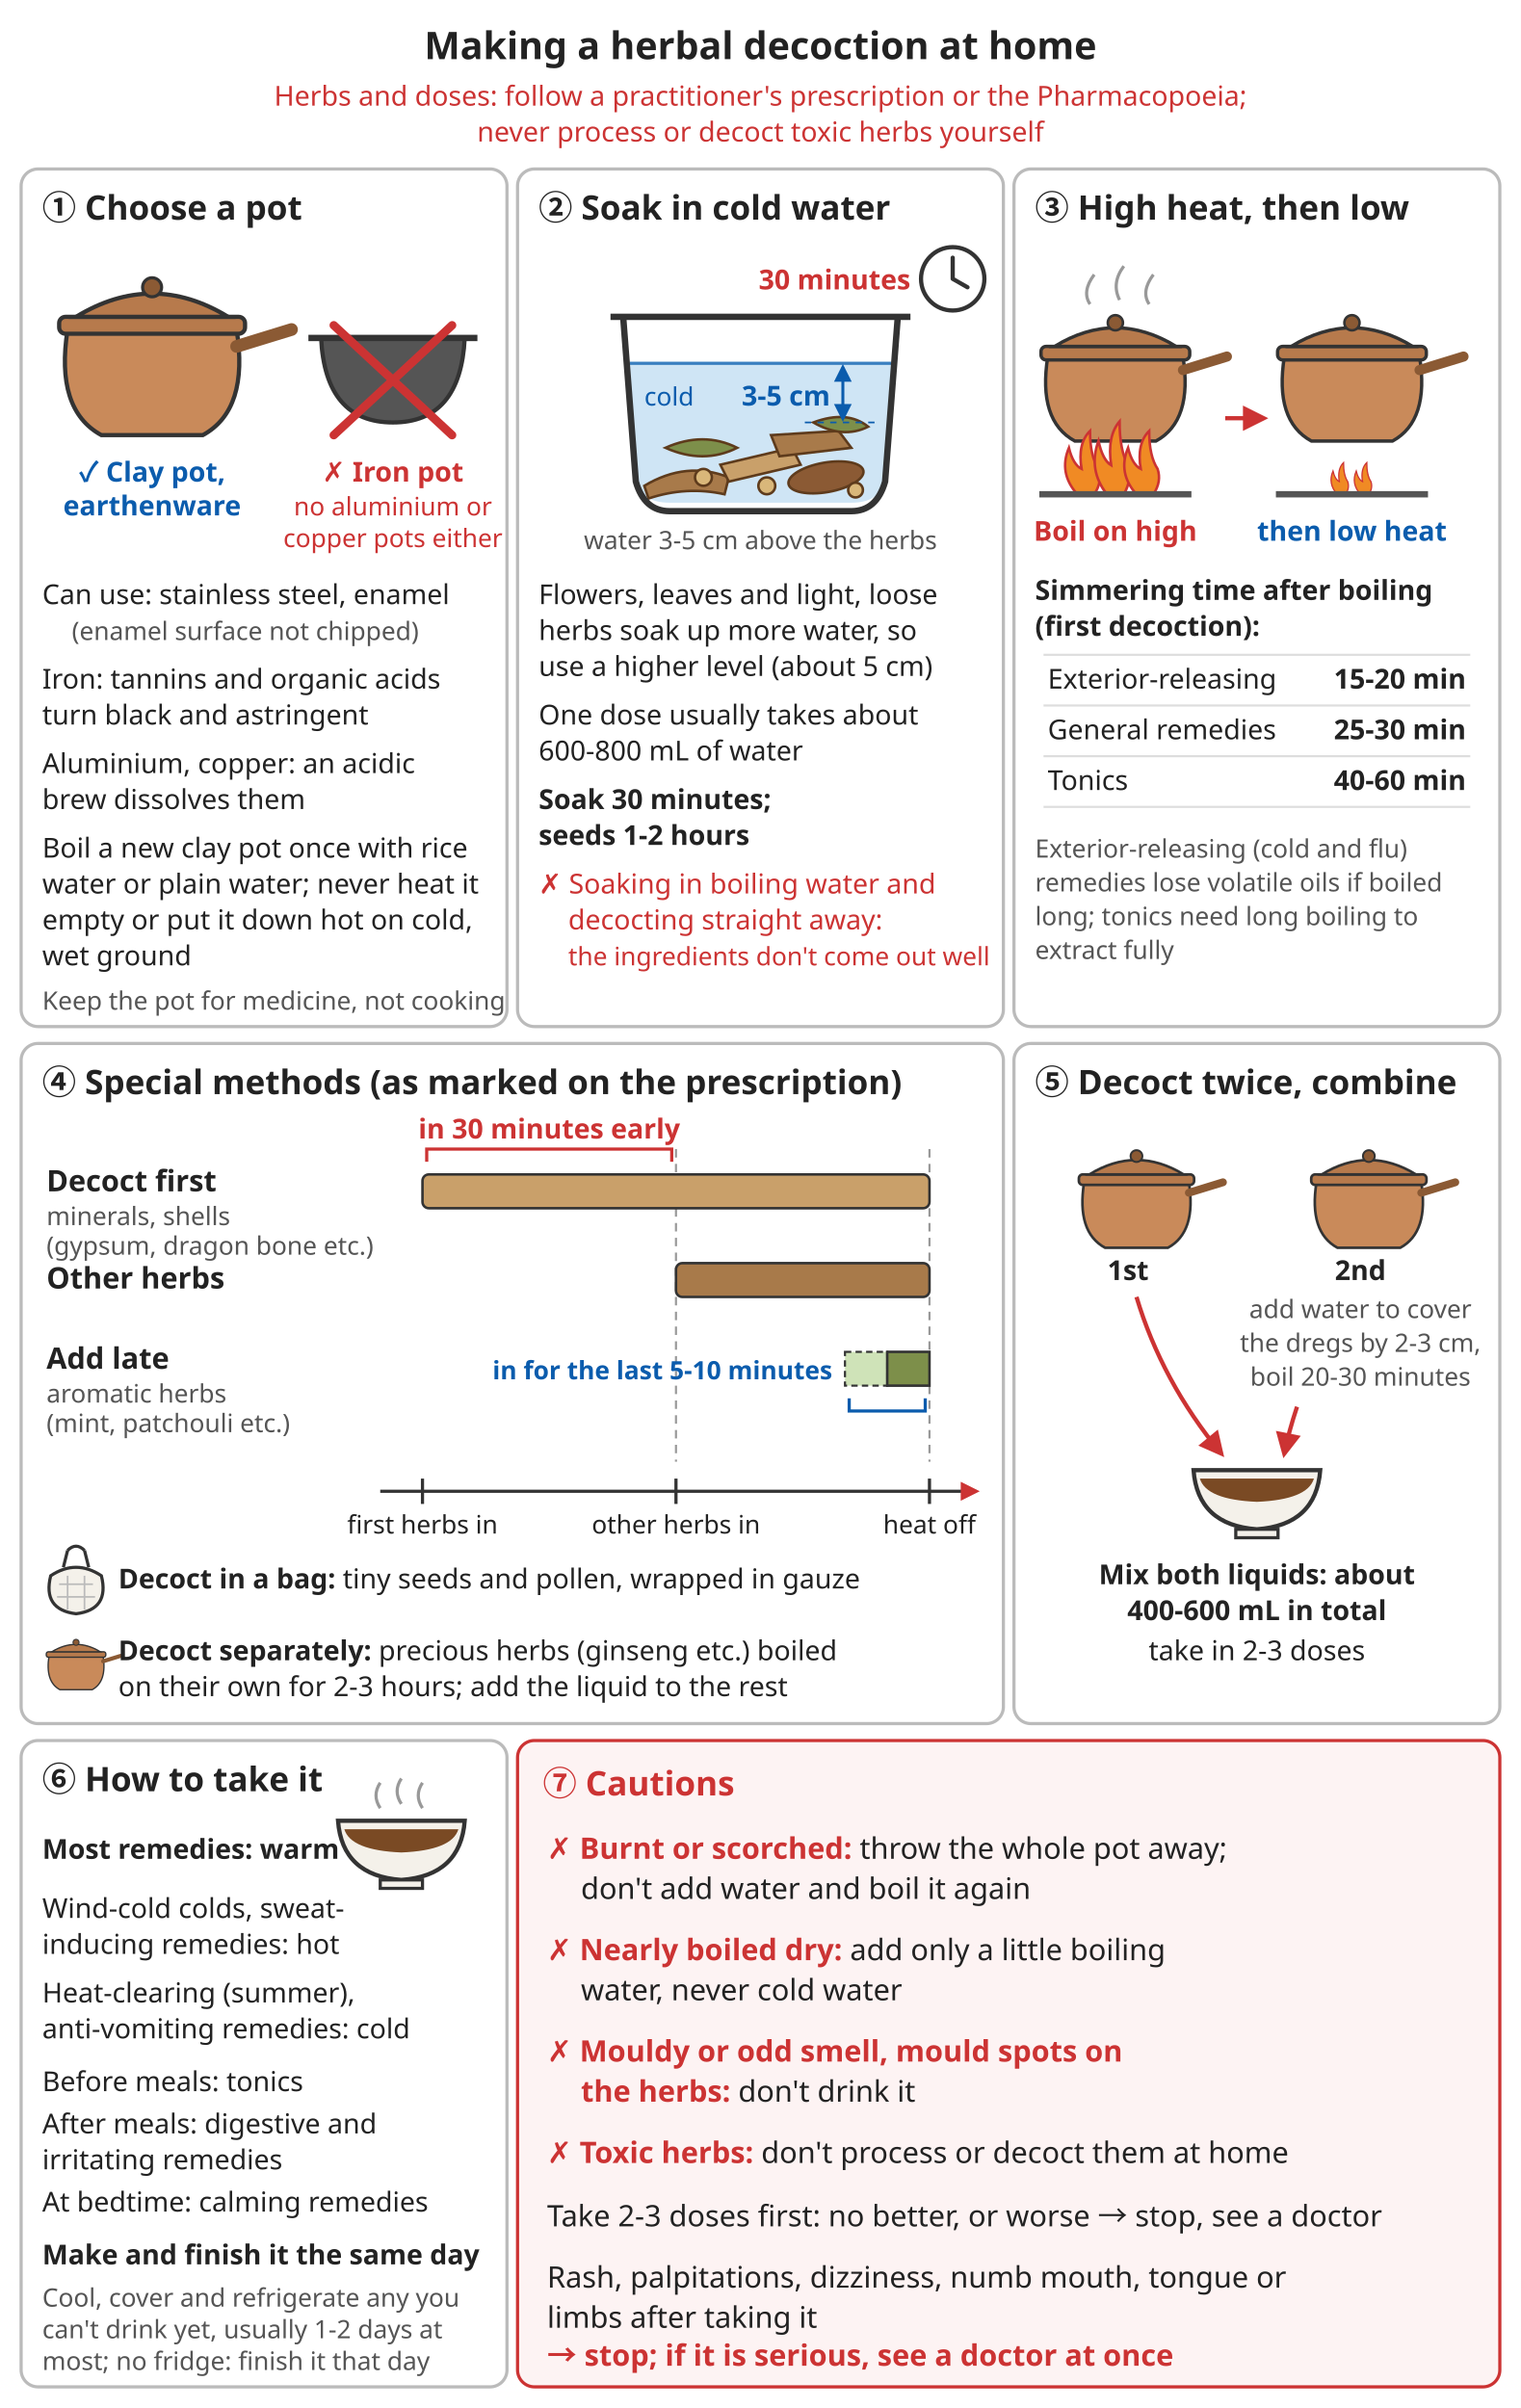
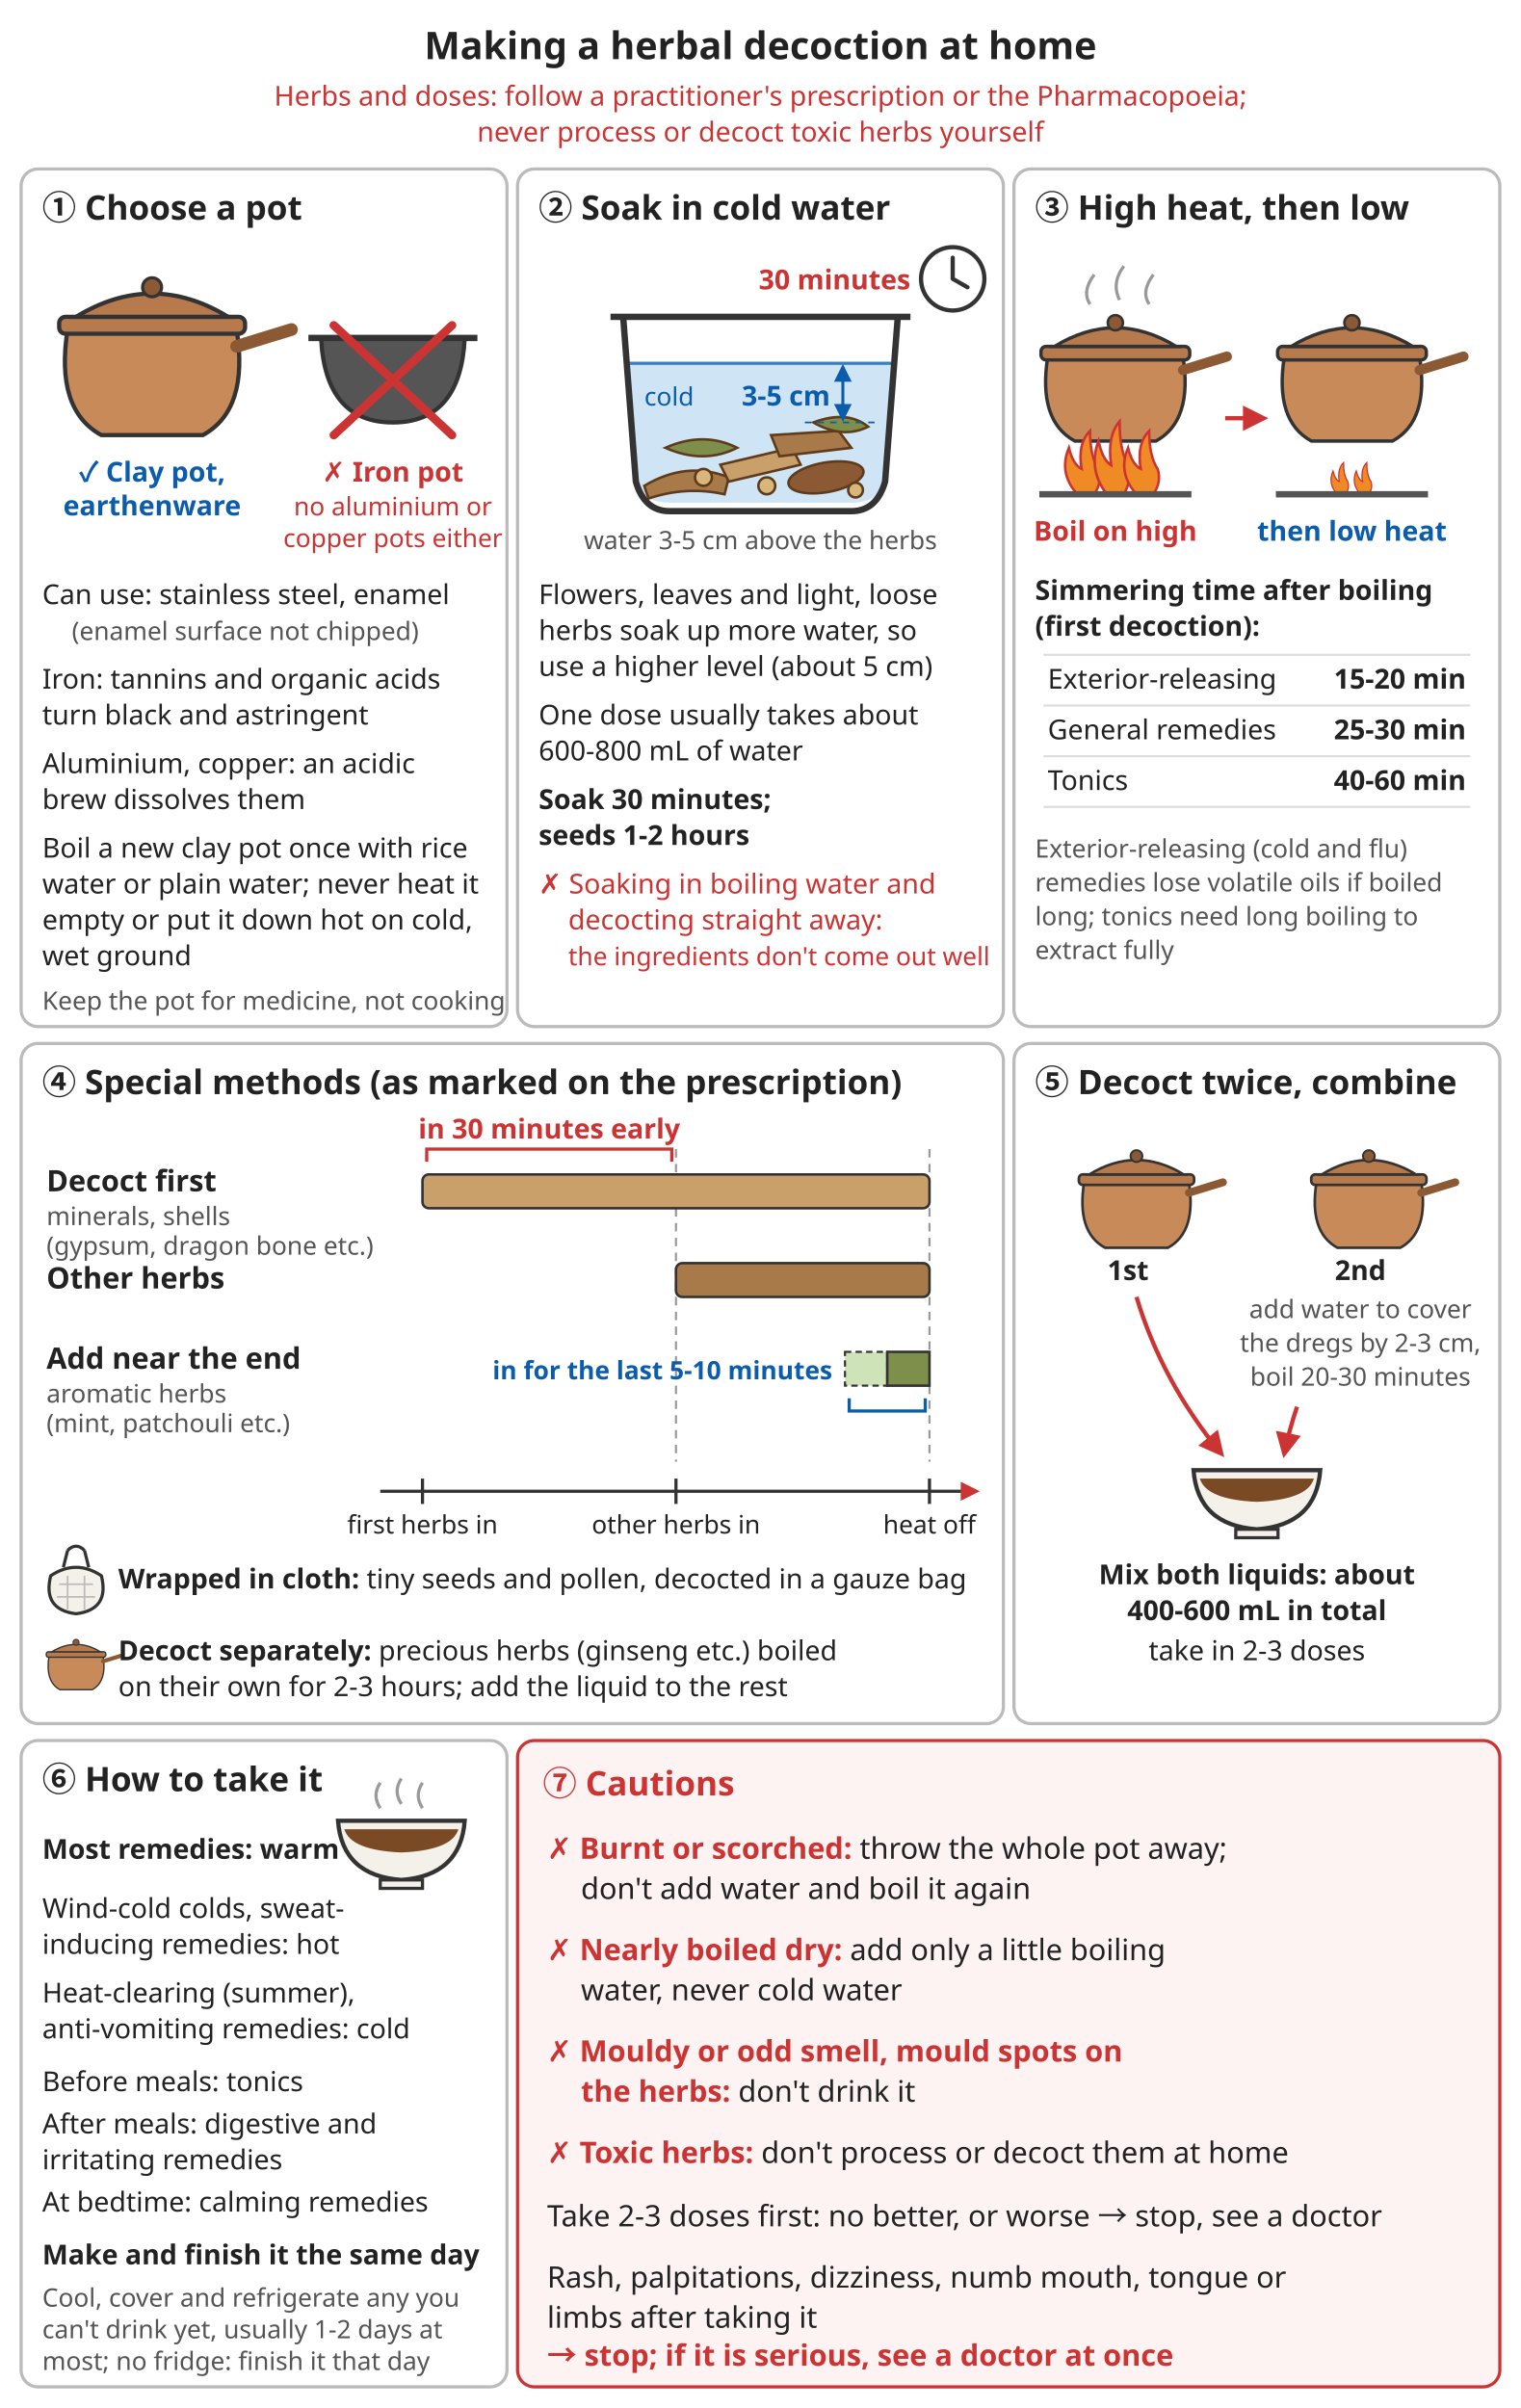
- <svg xmlns="http://www.w3.org/2000/svg" viewBox="0 0 720 1140" width="720" height="1140" role="img" aria-label="Making a herbal decoction at home. 1, choosing a pot: a clay pot or earthenware pot is best; stainless steel and enamel pots can be used; do not use iron, aluminium or copper pots (tannins and organic acids turn the brew black and astringent with iron, and an acidic brew dissolves aluminium and copper). 2, soaking: add cold water to cover the herbs by 3-5 cm (about 5 cm for flowers and leaves); one dose usually takes about 600-800 mL of water; soak for 30 minutes, seeds for 1-2 hours. 3, bring to the boil on high heat, then turn to low heat and simmer: exterior-releasing remedies 15-20 minutes, general remedies 25-30 minutes, tonics 40-60 minutes. 4, special methods: decoct first (minerals and shells) goes in 30 minutes early; add late (aromatic herbs) goes in for the last 5-10 minutes; decoct in a bag (tiny seeds, pollen) is wrapped in gauze; decoct separately (precious herbs) is boiled on its own for 2-3 hours and the liquid added in. 5, second decoction: add water to the dregs to cover them by 2-3 cm and boil again for 20-30 minutes; combine the two liquids, about 400-600 mL in total, and take in 2-3 doses. 6, take most remedies warm, remedies for wind-cold colds hot, and heat-clearing remedies (in summer) and anti-vomiting remedies cold; make it and finish it the same day. 7, if it burns, throw the whole pot away; top up only with a little boiling water; do not drink it if mouldy; never process or decoct toxic herbs yourself; if you feel unwell after taking it, stop and see a doctor." font-family="'Noto Sans','Noto Sans CJK SC',Arial,sans-serif">
+ <svg xmlns="http://www.w3.org/2000/svg" viewBox="0 0 720 1140" width="720" height="1140" role="img" aria-label="Making a herbal decoction at home. 1, choosing a pot: a clay pot or earthenware pot is best; stainless steel and enamel pots can be used; do not use iron, aluminium or copper pots (tannins and organic acids turn the brew black and astringent with iron, and an acidic brew dissolves aluminium and copper). 2, soaking: add cold water to cover the herbs by 3-5 cm (about 5 cm for flowers and leaves); one dose usually takes about 600-800 mL of water; soak for 30 minutes, seeds for 1-2 hours. 3, bring to the boil on high heat, then turn to low heat and simmer: exterior-releasing remedies 15-20 minutes, general remedies 25-30 minutes, tonics 40-60 minutes. 4, special methods: decoct first (minerals and shells) goes in 30 minutes early; add near the end (aromatic herbs) goes in for the last 5-10 minutes; wrapped in cloth for decoction (tiny seeds, pollen) goes in a gauze bag; decoct separately (precious herbs) is boiled on its own for 2-3 hours and the liquid added in. 5, second decoction: add water to the dregs to cover them by 2-3 cm and boil again for 20-30 minutes; combine the two liquids, about 400-600 mL in total, and take in 2-3 doses. 6, take most remedies warm, remedies for wind-cold colds hot, and heat-clearing remedies (in summer) and anti-vomiting remedies cold; make it and finish it the same day. 7, if it burns, throw the whole pot away; top up only with a little boiling water; do not drink it if mouldy; never process or decoct toxic herbs yourself; if you feel unwell after taking it, stop and see a doctor." font-family="'Noto Sans','Noto Sans CJK SC',Arial,sans-serif">
  <rect width="100%" height="100%" fill="#fff" />
  <defs>
    <marker id="arR" viewBox="0 0 10 10" refX="8" refY="5" markerWidth="6" markerHeight="6" orient="auto">
      <path d="M0 0 L10 5 L0 10 Z" fill="#c33" />
    </marker>
    <marker id="arB" viewBox="0 0 10 10" refX="8" refY="5" markerWidth="6" markerHeight="6" orient="auto">
      <path d="M0 0 L10 5 L0 10 Z" fill="#0b5cad" />
    </marker>
    <marker id="arB0" viewBox="0 0 10 10" refX="2" refY="5" markerWidth="6" markerHeight="6" orient="auto">
      <path d="M10 0 L0 5 L10 10 Z" fill="#0b5cad" />
    </marker>
    <g id="claypot">
      <path d="M-40 6 Q-46 44 -24 56 H24 Q46 44 40 6 Z" fill="#c98a5a" stroke="#333" stroke-width="2" />
      <path d="M40 14 L66 6" stroke="#8b5a34" stroke-width="6" stroke-linecap="round" />
      <rect x="-44" y="0" width="88" height="8" rx="3" fill="#b77a4c" stroke="#333" stroke-width="2" />
      <path d="M-36 0 Q0 -22 36 0 Z" fill="#b77a4c" stroke="#333" stroke-width="2" />
      <circle cx="0" cy="-14" r="4.5" fill="#8b5a34" stroke="#333" stroke-width="1.5" />
    </g>
    <g id="bowl">
      <path d="M-30 0 H30 Q28 26 0 28 Q-28 26 -30 0 Z" fill="#f4f1ea" stroke="#333" stroke-width="2" />
      <path d="M-27 4 H27 Q24 14 0 15 Q-24 14 -27 4 Z" fill="#7a4a24" />
      <path d="M-10 28 H10 V32 H-10 Z" fill="#f4f1ea" stroke="#333" stroke-width="1.5" />
    </g>
    <path id="flame" d="M0 0 Q-9 -10 -4 -22 Q-2 -14 2 -12 Q0 -24 6 -30 Q6 -18 10 -12 Q12 -6 8 0 Z" fill="#f08a24" stroke="#c33" stroke-width="1.2" />
  </defs>
  <g fill="#222">
    <text x="360" y="28" font-size="18" font-weight="bold" text-anchor="middle">Making a herbal decoction at home</text>
    <text x="360" y="50" font-size="13" text-anchor="middle" fill="#c33">Herbs and doses: follow a practitioner's prescription or the Pharmacopoeia;</text>
    <text x="360" y="67" font-size="13" text-anchor="middle" fill="#c33">never process or decoct toxic herbs yourself</text>
    <g transform="translate(10,80)">
      <rect x="0" y="0" width="230" height="406" rx="8" fill="none" stroke="#bbb" stroke-width="1.5" />
      <text x="10" y="24" font-size="16" font-weight="bold">① Choose a pot</text>
      <use href="#claypot" x="62" y="70" />
      <g transform="translate(176,70)">
        <path d="M-34 10 H34 Q32 50 0 50 Q-32 50 -34 10 Z" fill="#555" stroke="#333" stroke-width="2" />
        <path d="M-40 10 H40" stroke="#333" stroke-width="3" />
        <path d="M-28 4 L28 56 M28 4 L-28 56" stroke="#c33" stroke-width="4" stroke-linecap="round" />
      </g>
      <g font-size="13" font-weight="bold" text-anchor="middle">
        <text x="62" y="148" fill="#0b5cad">✓ Clay pot,</text>
        <text x="62" y="164" fill="#0b5cad">earthenware</text>
        <text x="176" y="148" fill="#c33">✗ Iron pot</text>
      </g>
      <text x="176" y="164" font-size="12" text-anchor="middle" fill="#c33">no aluminium or</text>
      <text x="176" y="179" font-size="12" text-anchor="middle" fill="#c33">copper pots either</text>
      <g font-size="13">
        <text x="10" y="206">Can use: stainless steel, enamel</text>
        <text x="24" y="223" fill="#555" font-size="12">(enamel surface not chipped)</text>
        <text x="10" y="246">Iron: tannins and organic acids</text>
        <text x="10" y="263">turn black and astringent</text>
        <text x="10" y="286">Aluminium, copper: an acidic</text>
        <text x="10" y="303">brew dissolves them</text>
        <text x="10" y="326">Boil a new clay pot once with rice</text>
        <text x="10" y="343">water or plain water; never heat it</text>
        <text x="10" y="360">empty or put it down hot on cold,</text>
        <text x="10" y="377">wet ground</text>
        <text x="10" y="398" font-size="12" fill="#555">Keep the pot for medicine, not cooking</text>
      </g>
    </g>
    <g transform="translate(245,80)">
      <rect x="0" y="0" width="230" height="406" rx="8" fill="none" stroke="#bbb" stroke-width="1.5" />
      <text x="10" y="24" font-size="16" font-weight="bold">② Soak in cold water</text>
      <circle cx="206" cy="52" r="15" fill="#fff" stroke="#333" stroke-width="2" />
      <path d="M206 52 V42 M206 52 L213 56" stroke="#333" stroke-width="2" stroke-linecap="round" />
      <text x="186" y="57" font-size="13" font-weight="bold" fill="#c33" text-anchor="end">30 minutes</text>
      <path d="M53 92 H177 L174 148 Q171 158 158 158 H72 Q59 158 56 148 Z" fill="#cfe5f5" />
      <path d="M53 92 H177" stroke="#3a7fc0" stroke-width="1.5" />
      <g stroke="#5e3b1c" stroke-width="1.2">
        <path d="M60 150 Q80 138 100 146 L98 154 Q80 150 62 156 Z" fill="#a87a4a" />
        <path d="M96 140 L130 132 L134 140 L100 148 Z" fill="#c9a06a" />
        <ellipse cx="146" cy="146" rx="18" ry="7" fill="#8b5a34" transform="rotate(-10 146 146)" />
        <path d="M70 132 Q88 124 104 132 Q88 140 70 132 Z" fill="#7d8f4a" />
        <path d="M120 126 L152 124 L158 132 L124 136 Z" fill="#a87a4a" />
        <circle cx="88" cy="146" r="4" fill="#d9b77a" />
        <circle cx="118" cy="150" r="4" fill="#d9b77a" />
        <circle cx="160" cy="152" r="3.5" fill="#d9b77a" />
        <path d="M140 120 Q156 114 166 122 Q154 128 140 120 Z" fill="#7d8f4a" />
      </g>
      <path d="M50 70 L56 148 Q60 162 72 162 H158 Q170 162 174 148 L180 70" fill="none" stroke="#333" stroke-width="3" />
      <path d="M44 70 H186" stroke="#333" stroke-width="3" />
      <path d="M178 94 L177 92" stroke="#333" />
      <path d="M154 94 V118" stroke="#0b5cad" stroke-width="1.4" marker-start="url(#arB0)" marker-end="url(#arB)" />
      <path d="M136 120 H170" stroke="#0b5cad" stroke-width="0.8" stroke-dasharray="3 3" />
      <text x="148" y="112" font-size="13" font-weight="bold" fill="#0b5cad" text-anchor="end">3-5 cm</text>
      <text x="60" y="112" font-size="12" fill="#0b5cad">cold</text>
      <text x="115" y="180" font-size="12" text-anchor="middle" fill="#555">water 3-5 cm above the herbs</text>
      <g font-size="13">
        <text x="10" y="206">Flowers, leaves and light, loose</text>
        <text x="10" y="223">herbs soak up more water, so</text>
        <text x="10" y="240">use a higher level (about 5 cm)</text>
        <text x="10" y="263">One dose usually takes about</text>
        <text x="10" y="280">600-800 mL of water</text>
        <text x="10" y="303" font-weight="bold">Soak 30 minutes;</text>
        <text x="10" y="320" font-weight="bold">seeds 1-2 hours</text>
        <text x="10" y="343" fill="#c33">✗ Soaking in boiling water and</text>
        <text x="24" y="360" fill="#c33">decocting straight away:</text>
        <text x="24" y="377" fill="#c33" font-size="12">the ingredients don't come out well</text>
      </g>
    </g>
    <g transform="translate(480,80)">
      <rect x="0" y="0" width="230" height="406" rx="8" fill="none" stroke="#bbb" stroke-width="1.5" />
      <text x="10" y="24" font-size="16" font-weight="bold">③ High heat, then low</text>
      <g transform="translate(48,84) scale(0.8)">
        <use href="#claypot" />
      </g>
      <path d="M36 64 Q32 58 38 50 M50 62 Q46 54 52 46 M64 64 Q60 58 66 50" fill="none" stroke="#999" stroke-width="1.5" />
      <g transform="translate(48,154)">
        <use href="#flame" x="-18" />
        <use href="#flame" x="-4" transform="scale(1,1.15)" />
        <use href="#flame" x="10" />
      </g>
      <path d="M12 154 H84" stroke="#555" stroke-width="3" />
      <g transform="translate(160,84) scale(0.8)">
        <use href="#claypot" />
      </g>
      <g transform="translate(160,154) scale(0.5)">
        <use href="#flame" x="-14" />
        <use href="#flame" x="8" />
      </g>
      <path d="M124 154 H196" stroke="#555" stroke-width="3" />
      <path d="M100 118 H118" stroke="#c33" stroke-width="2" marker-end="url(#arR)" />
      <g font-size="13" font-weight="bold" text-anchor="middle">
        <text x="48" y="176" fill="#c33">Boil on high</text>
        <text x="160" y="176" fill="#0b5cad">then low heat</text>
      </g>
      <text x="10" y="204" font-size="13" font-weight="bold">Simmering time after boiling</text>
      <text x="10" y="221" font-size="13" font-weight="bold">(first decoction):</text>
      <g font-size="13">
        <text x="16" y="246">Exterior-releasing</text>
        <text x="214" y="246" font-weight="bold" text-anchor="end">15-20 min</text>
        <text x="16" y="270">General remedies</text>
        <text x="214" y="270" font-weight="bold" text-anchor="end">25-30 min</text>
        <text x="16" y="294">Tonics</text>
        <text x="214" y="294" font-weight="bold" text-anchor="end">40-60 min</text>
      </g>
      <path d="M14 230 H216 M14 254 H216 M14 278 H216 M14 302 H216" stroke="#ddd" stroke-width="1" />
      <g font-size="12" fill="#555">
        <text x="10" y="326">Exterior-releasing (cold and flu)</text>
        <text x="10" y="342">remedies lose volatile oils if boiled</text>
        <text x="10" y="358">long; tonics need long boiling to</text>
        <text x="10" y="374">extract fully</text>
      </g>
    </g>
    <g transform="translate(10,494)">
      <rect x="0" y="0" width="465" height="322" rx="8" fill="none" stroke="#bbb" stroke-width="1.5" />
      <text x="10" y="24" font-size="16" font-weight="bold">④ Special methods (as marked on the prescription)</text>
      <path d="M310 50 V198 M430 50 V198" stroke="#999" stroke-width="1" stroke-dasharray="4 3" />
      <rect x="190" y="62" width="240" height="16" rx="3" fill="#c9a06a" stroke="#333" stroke-width="1.2" />
      <rect x="310" y="104" width="120" height="16" rx="3" fill="#a87a4a" stroke="#333" stroke-width="1.2" />
      <rect x="390" y="146" width="20" height="16" fill="#cfe3b8" stroke="#333" stroke-width="1" stroke-dasharray="3 2" />
      <rect x="410" y="146" width="20" height="16" fill="#7d8f4a" stroke="#333" stroke-width="1.2" />
      <path d="M192 56 V50 H308 V56" fill="none" stroke="#c33" stroke-width="1.5" />
      <text x="250" y="45" font-size="13" font-weight="bold" fill="#c33" text-anchor="middle">in 30 minutes early</text>
      <path d="M392 168 V174 H428 V168" fill="none" stroke="#0b5cad" stroke-width="1.5" />
      <text x="384" y="159" font-size="12" font-weight="bold" fill="#0b5cad" text-anchor="end">in for the last 5-10 minutes</text>
      <g font-size="14" font-weight="bold">
        <text x="12" y="70">Decoct first</text>
        <text x="12" y="116">Other herbs</text>
-         <text x="12" y="154">Add late</text>
+         <text x="12" y="154">Add near the end</text>
      </g>
      <g font-size="12" fill="#555">
        <text x="12" y="86">minerals, shells</text>
        <text x="12" y="100">(gypsum, dragon bone etc.)</text>
        <text x="12" y="170">aromatic herbs</text>
        <text x="12" y="184">(mint, patchouli etc.)</text>
      </g>
      <path d="M170 212 H452" stroke="#333" stroke-width="1.5" marker-end="url(#arR)" />
      <path d="M190 206 V218 M310 206 V218 M430 206 V218" stroke="#333" stroke-width="1.5" />
      <g font-size="12" text-anchor="middle">
        <text x="190" y="232">first herbs in</text>
        <text x="310" y="232">other herbs in</text>
        <text x="430" y="232">heat off</text>
      </g>
      <g transform="translate(26,254)">
        <path d="M-12 -2 Q-16 14 0 16 Q16 14 12 -2 Q6 -6 0 -6 Q-6 -6 -12 -2 Z" fill="#f4f1ea" stroke="#333" stroke-width="1.5" />
        <path d="M-6 -6 L-4 -14 M6 -6 L4 -14 M-4 -14 Q0 -18 4 -14" fill="none" stroke="#333" stroke-width="1.5" />
        <path d="M-8 2 H8 M-9 8 H9 M-4 -2 V14 M4 -2 V14" stroke="#bbb" stroke-width="0.8" />
      </g>
      <g font-size="13">
        <text x="46" y="258">
-           <tspan font-weight="bold">Decoct in a bag:</tspan> tiny seeds and pollen, wrapped in gauze</text>
+           <tspan font-weight="bold">Wrapped in cloth:</tspan> tiny seeds and pollen, decocted in a gauze bag</text>
      </g>
      <g transform="translate(26,288) scale(0.32)">
        <use href="#claypot" />
      </g>
      <g font-size="13">
        <text x="46" y="292">
          <tspan font-weight="bold">Decoct separately:</tspan> precious herbs (ginseng etc.) boiled</text>
        <text x="46" y="309">on their own for 2-3 hours; add the liquid to the rest</text>
      </g>
    </g>
    <g transform="translate(480,494)">
      <rect x="0" y="0" width="230" height="322" rx="8" fill="none" stroke="#bbb" stroke-width="1.5" />
      <text x="10" y="24" font-size="16" font-weight="bold">⑤ Decoct twice, combine</text>
      <g transform="translate(58,62) scale(0.62)">
        <use href="#claypot" />
      </g>
      <g transform="translate(168,62) scale(0.62)">
        <use href="#claypot" />
      </g>
      <g font-size="13" font-weight="bold" text-anchor="middle">
        <text x="54" y="112">1st</text>
        <text x="164" y="112">2nd</text>
      </g>
      <g font-size="12" text-anchor="middle" fill="#555">
        <text x="164" y="130">add water to cover</text>
        <text x="164" y="146">the dregs by 2-3 cm,</text>
        <text x="164" y="162">boil 20-30 minutes</text>
      </g>
      <path d="M58 120 Q70 160 98 194" fill="none" stroke="#c33" stroke-width="2" marker-end="url(#arR)" />
      <path d="M134 172 Q130 184 128 194" fill="none" stroke="#c33" stroke-width="2" marker-end="url(#arR)" />
      <use href="#bowl" x="115" y="202" />
      <g font-size="13" text-anchor="middle">
        <text x="115" y="256" font-weight="bold">Mix both liquids: about</text>
        <text x="115" y="273" font-weight="bold">400-600 mL in total</text>
        <text x="115" y="292">take in 2-3 doses</text>
      </g>
    </g>
    <g transform="translate(10,824)">
      <rect x="0" y="0" width="230" height="306" rx="8" fill="none" stroke="#bbb" stroke-width="1.5" />
      <text x="10" y="24" font-size="16" font-weight="bold">⑥ How to take it</text>
      <use href="#bowl" x="180" y="38" />
      <path d="M170 32 Q166 26 170 20 M180 30 Q176 24 180 18 M190 32 Q186 26 190 20" fill="none" stroke="#999" stroke-width="1.5" />
      <g font-size="13">
        <text x="10" y="56" font-weight="bold">Most remedies: warm</text>
        <text x="10" y="84">Wind-cold colds, sweat-</text>
        <text x="10" y="101">inducing remedies: hot</text>
        <text x="10" y="124">Heat-clearing (summer),</text>
        <text x="10" y="141">anti-vomiting remedies: cold</text>
        <text x="10" y="166">Before meals: tonics</text>
        <text x="10" y="186">After meals: digestive and</text>
        <text x="10" y="203">irritating remedies</text>
        <text x="10" y="223">At bedtime: calming remedies</text>
        <text x="10" y="248" font-weight="bold">Make and finish it the same day</text>
        <text x="10" y="268" font-size="12" fill="#555">Cool, cover and refrigerate any you</text>
        <text x="10" y="283" font-size="12" fill="#555">can't drink yet, usually 1-2 days at</text>
        <text x="10" y="298" font-size="12" fill="#555">most; no fridge: finish it that day</text>
      </g>
    </g>
    <g transform="translate(245,824)">
      <rect x="0" y="0" width="465" height="306" rx="8" fill="#fdf3f3" stroke="#c33" stroke-width="1.5" />
      <text x="12" y="26" font-size="16" font-weight="bold" fill="#c33">⑦ Cautions</text>
      <g font-size="14">
        <text x="14" y="56">
          <tspan fill="#c33" font-weight="bold">✗ Burnt or scorched:</tspan> throw the whole pot away;</text>
        <text x="30" y="75">don't add water and boil it again</text>
        <text x="14" y="104">
          <tspan fill="#c33" font-weight="bold">✗ Nearly boiled dry:</tspan> add only a little boiling</text>
        <text x="30" y="123">water, never cold water</text>
        <text x="14" y="152">
          <tspan fill="#c33" font-weight="bold">✗ Mouldy or odd smell, mould spots on</tspan>
        </text>
        <text x="30" y="171">
          <tspan fill="#c33" font-weight="bold">the herbs:</tspan> don't drink it</text>
        <text x="14" y="200">
          <tspan fill="#c33" font-weight="bold">✗ Toxic herbs:</tspan> don't process or decoct them at home</text>
        <text x="14" y="230">Take 2-3 doses first: no better, or worse → stop, see a doctor</text>
        <text x="14" y="259">Rash, palpitations, dizziness, numb mouth, tongue or</text>
        <text x="14" y="278">limbs after taking it</text>
        <text x="14" y="296">
          <tspan fill="#c33" font-weight="bold">→ stop; if it is serious, see a doctor at once</tspan>
        </text>
      </g>
    </g>
  </g>
</svg>
